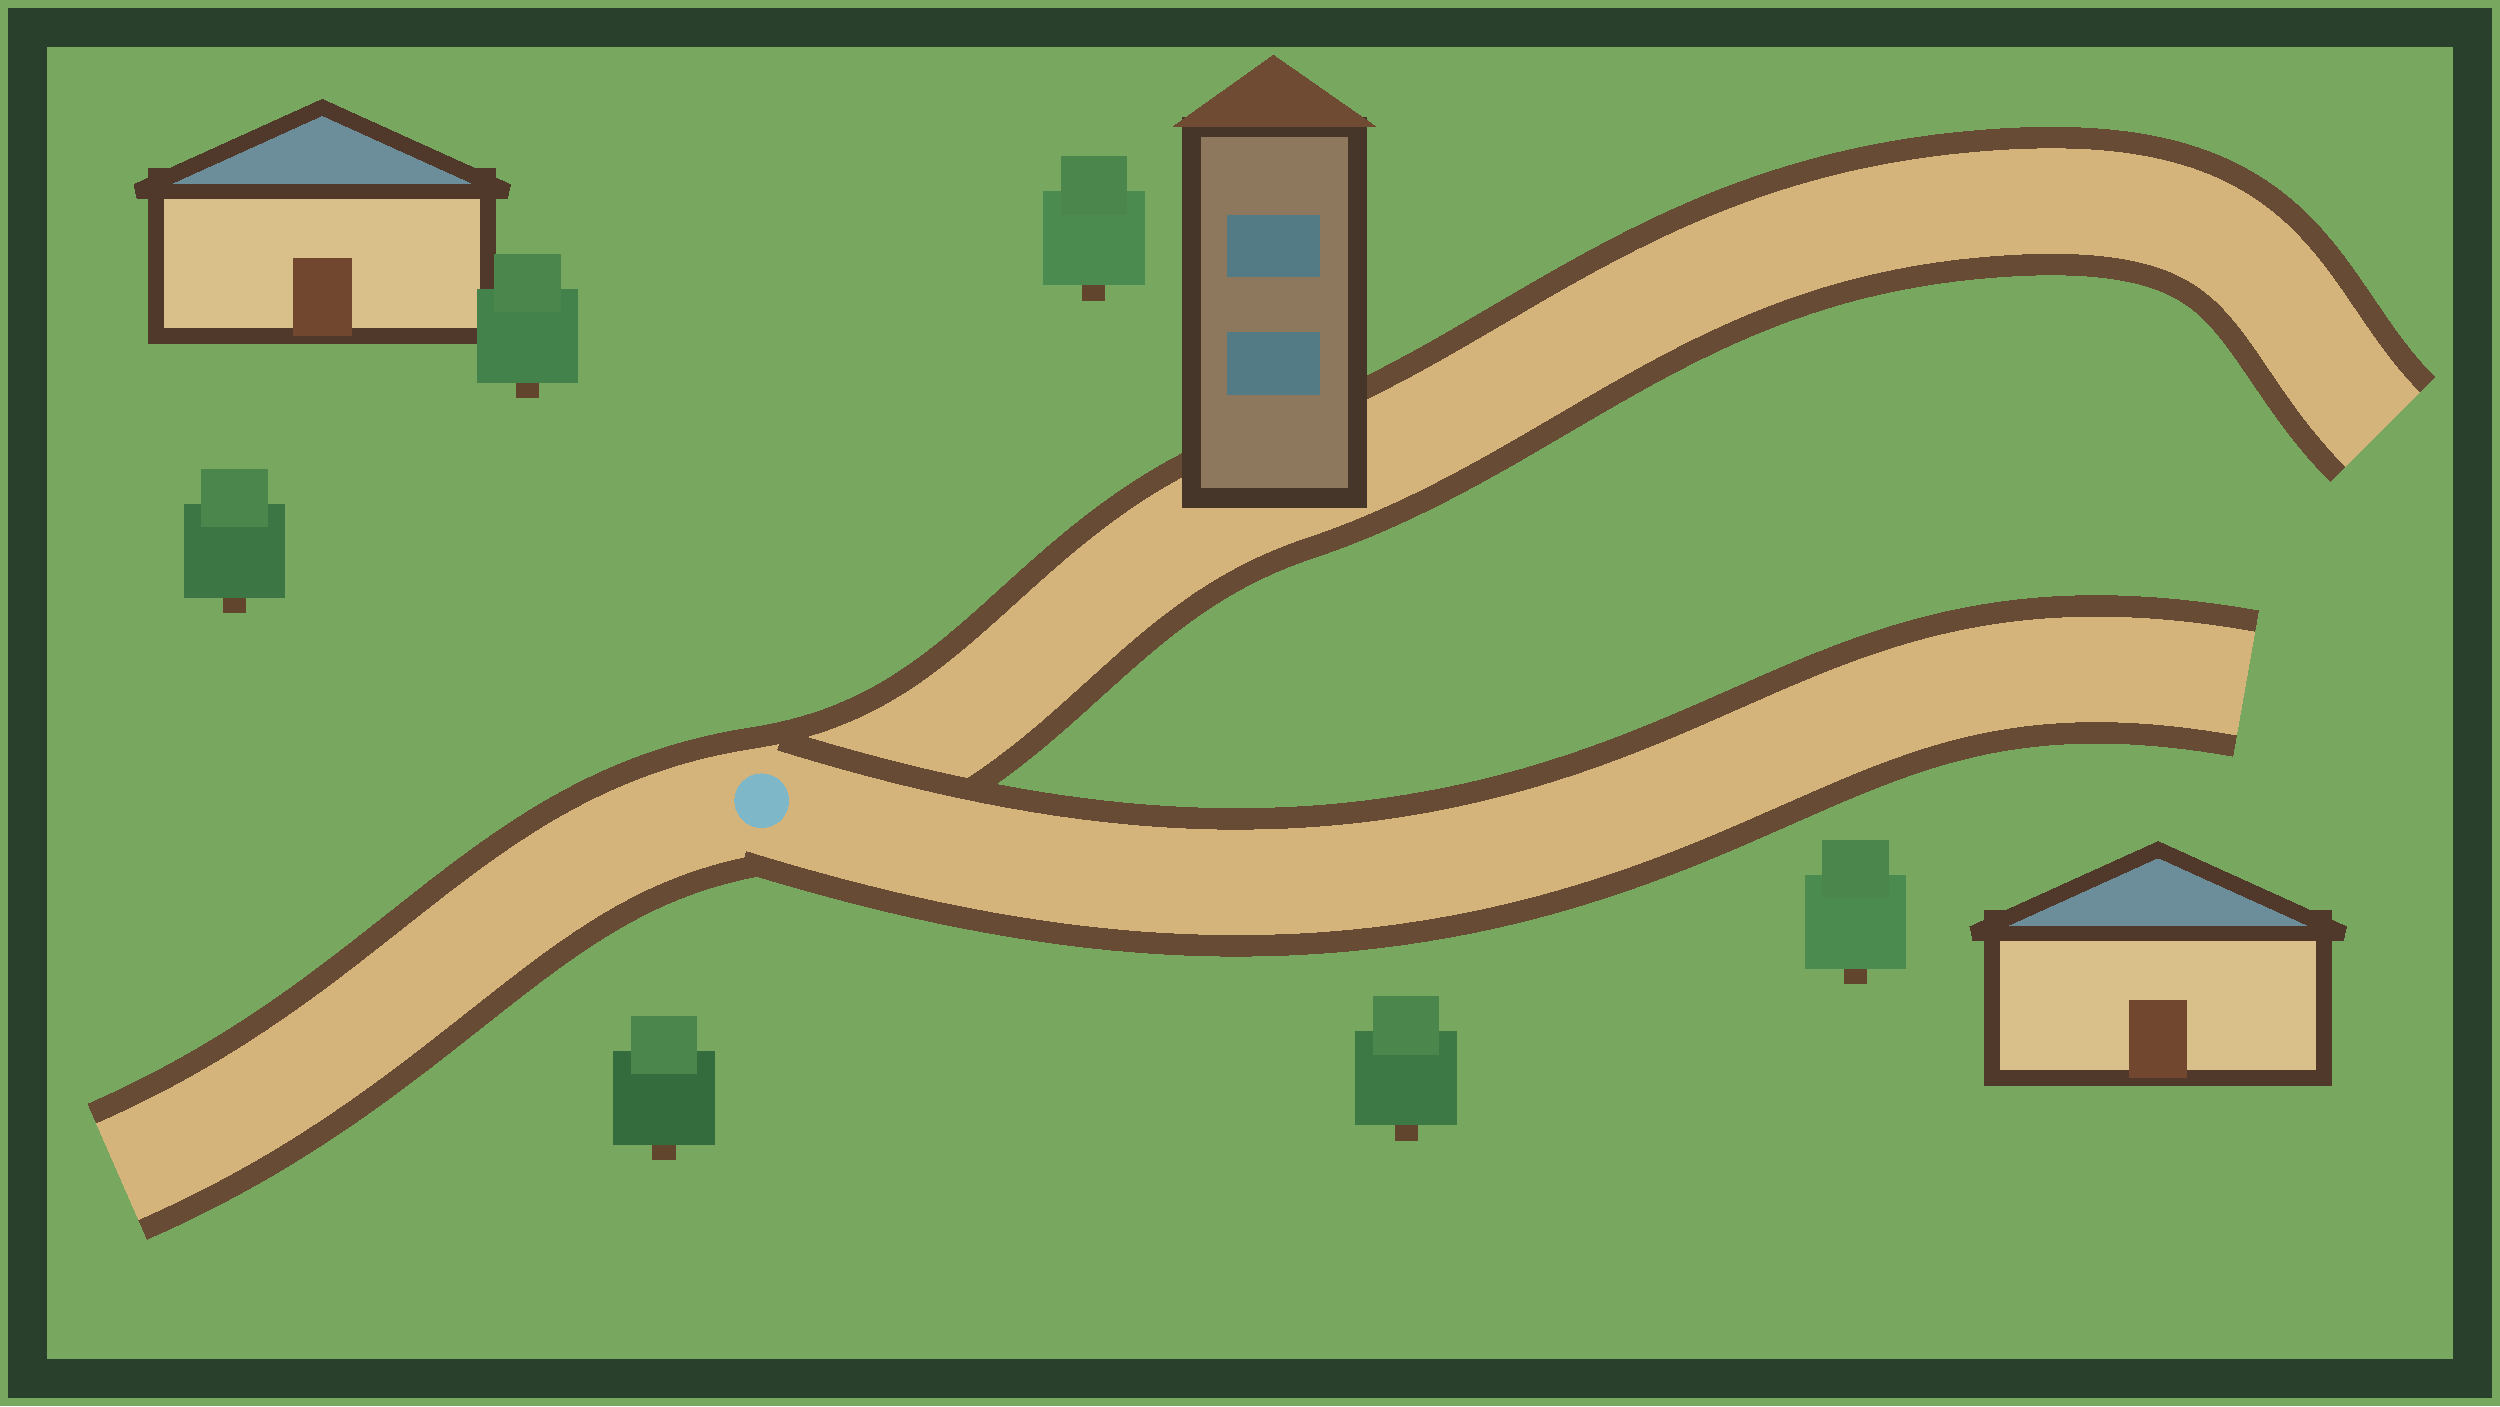
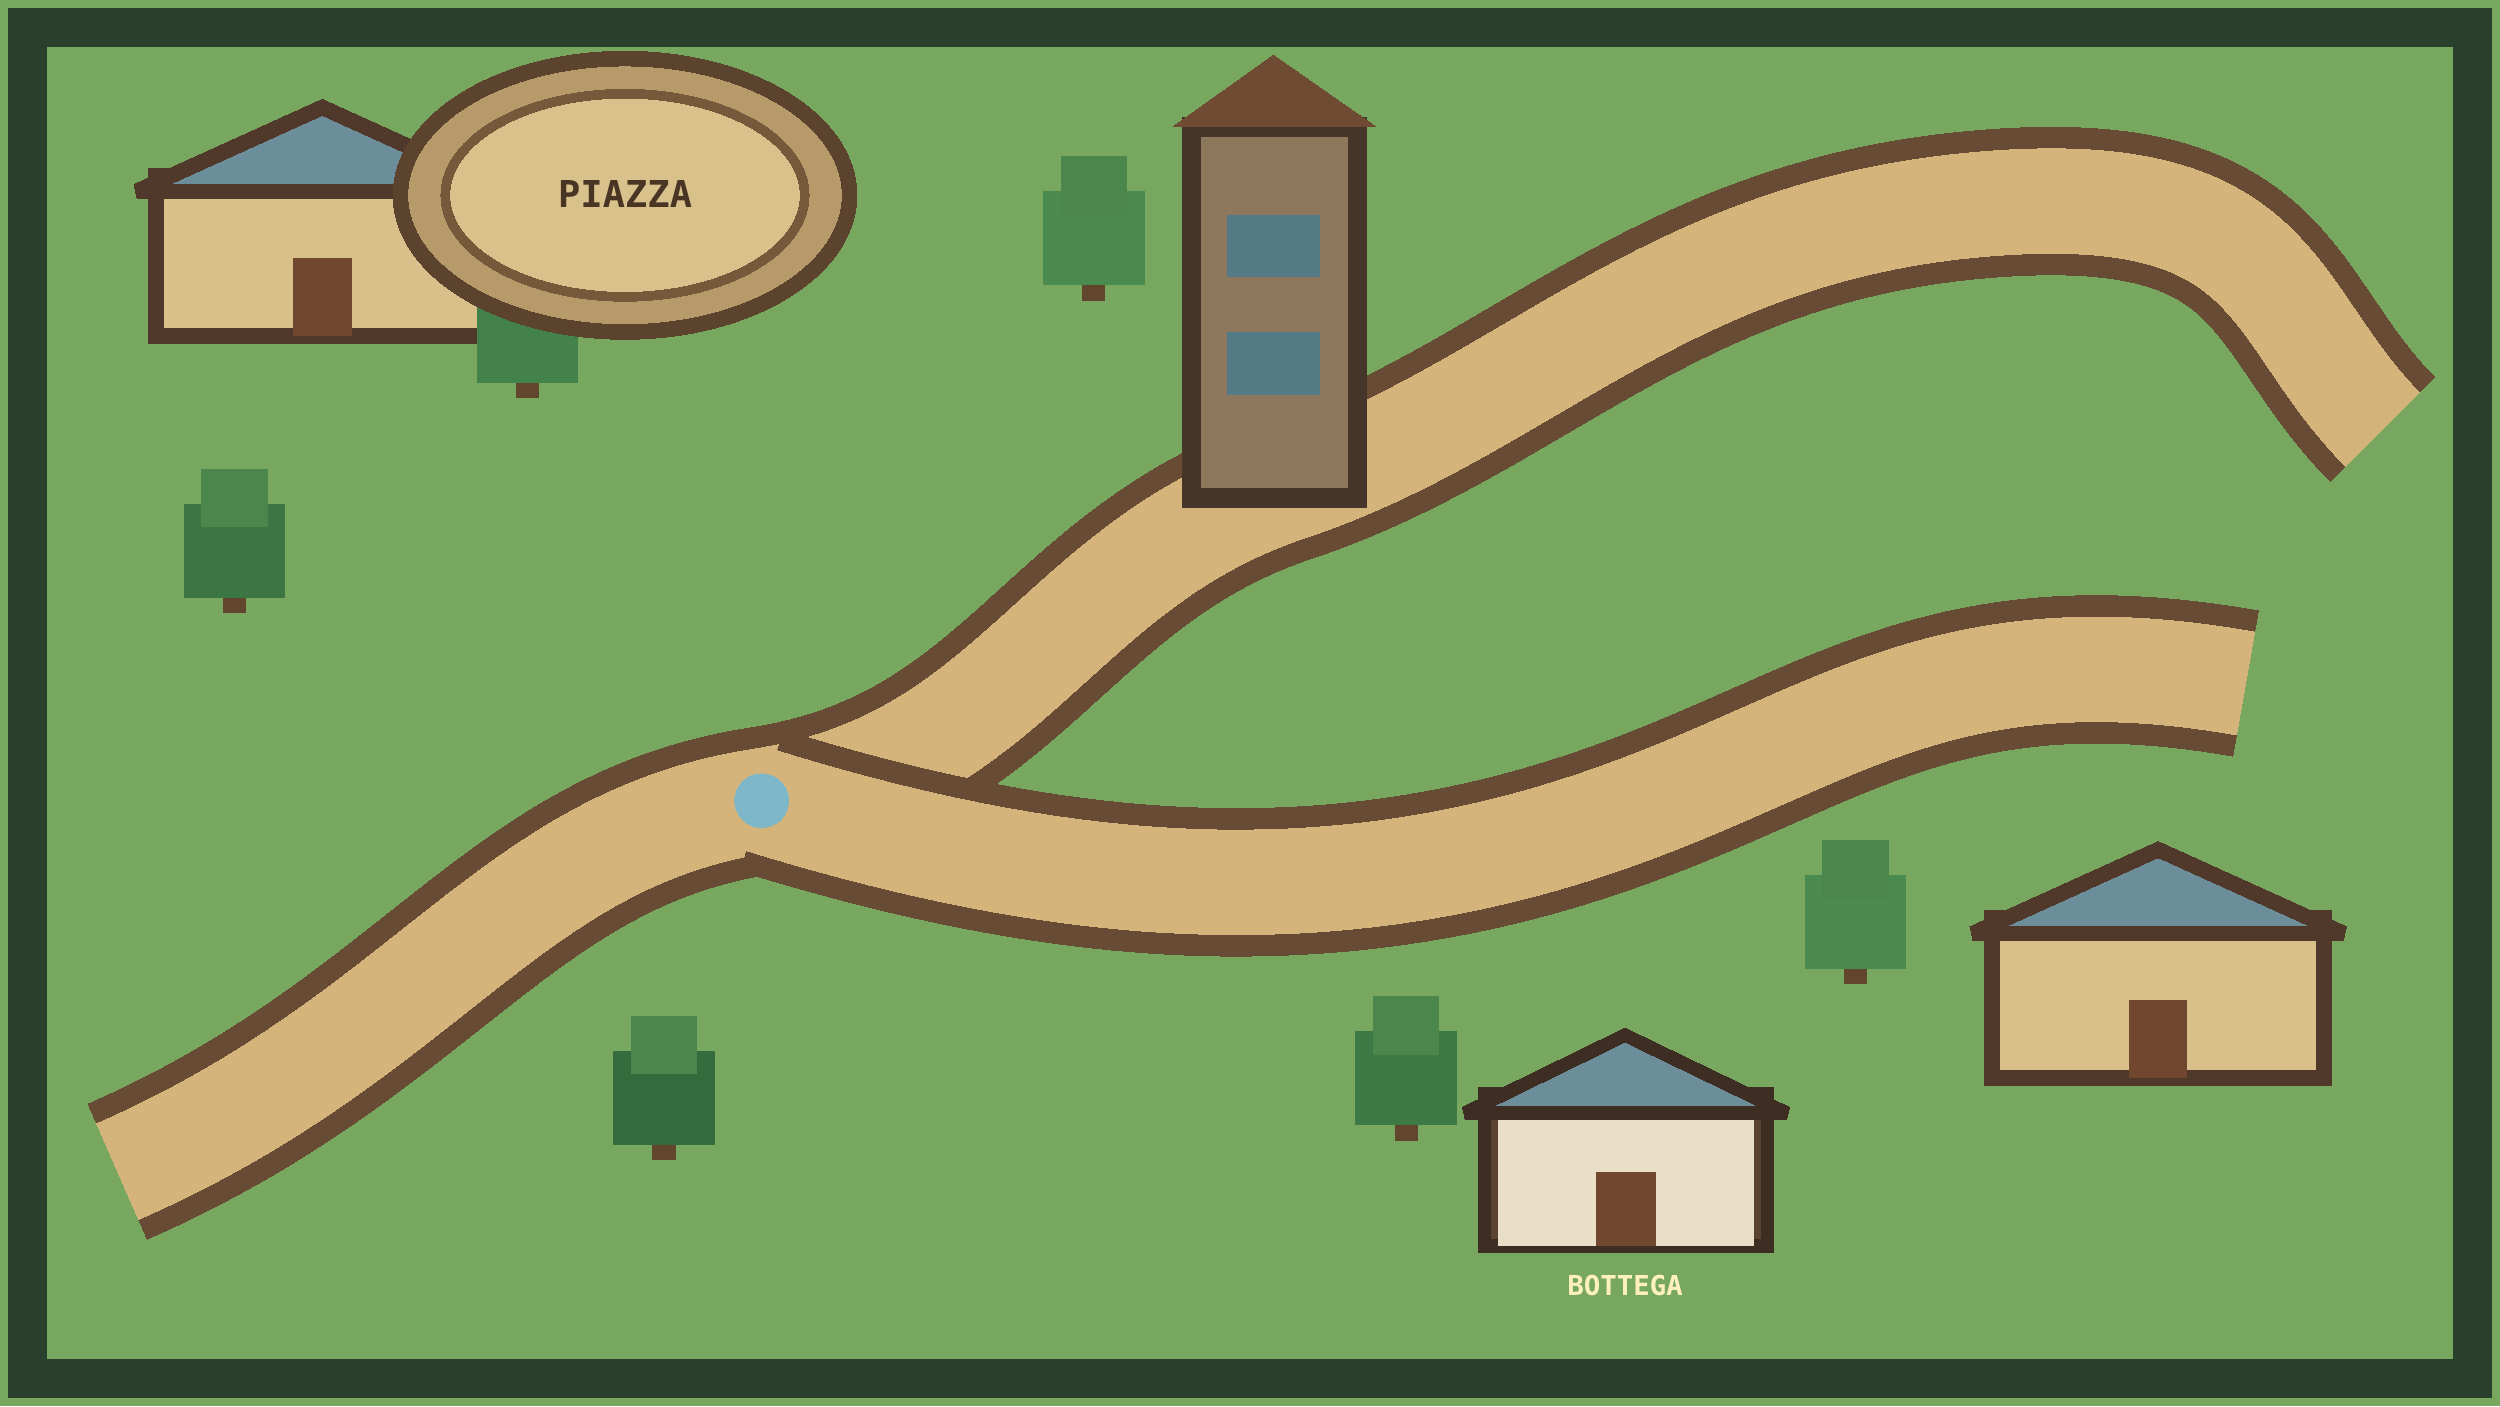
<svg xmlns="http://www.w3.org/2000/svg" width="1280" height="720" viewBox="0 0 1280 720" shape-rendering="crispEdges">
  <rect width="1280" height="720" fill="#78a760" />
  <rect x="14" y="14" width="1252" height="692" fill="none" stroke="#29412c" stroke-width="20" />
  <path d="M60 600C220 530 260 430 390 410S540 290 660 250S850 120 1010 105S1160 160 1220 220" fill="none" stroke="#684b35" stroke-width="76" />
  <path d="M60 600C220 530 260 430 390 410S540 290 660 250S850 120 1010 105S1160 160 1220 220" fill="none" stroke="#d4b47b" stroke-width="54" />
  <path d="M390 410C520 450 650 470 790 430S980 320 1150 350" fill="none" stroke="#684b35" stroke-width="76" />
  <path d="M390 410C520 450 650 470 790 430S980 320 1150 350" fill="none" stroke="#d4b47b" stroke-width="54" />
  <g>
    <rect x="80" y="90" width="170" height="82" fill="#d9c08a" stroke="#50392a" stroke-width="8" />
    <path d="M70 98L165 55L260 98Z" fill="#6b8e9a" stroke="#50392a" stroke-width="8" />
    <rect x="150" y="132" width="30" height="40" fill="#71482f" />
  </g>
  <g>
    <rect x="1020" y="470" width="170" height="82" fill="#d9c08a" stroke="#50392a" stroke-width="8" />
    <path d="M1010 478L1105 435L1200 478Z" fill="#6b8e9a" stroke="#50392a" stroke-width="8" />
    <rect x="1090" y="512" width="30" height="40" fill="#71482f" />
  </g>
  <g transform="translate(120 280)">
    <rect x="-6" y="0" width="12" height="34" fill="#62452d" />
    <rect x="-26" y="-22" width="52" height="48" fill="#3c7645" />
    <rect x="-17" y="-40" width="34" height="30" fill="#4b874d" />
  </g>
  <g transform="translate(270 170)">
    <rect x="-6" y="0" width="12" height="34" fill="#62452d" />
    <rect x="-26" y="-22" width="52" height="48" fill="#43834b" />
    <rect x="-17" y="-40" width="34" height="30" fill="#4b874d" />
  </g>
  <g transform="translate(340 560)">
    <rect x="-6" y="0" width="12" height="34" fill="#62452d" />
    <rect x="-26" y="-22" width="52" height="48" fill="#356c3d" />
    <rect x="-17" y="-40" width="34" height="30" fill="#4b874d" />
  </g>
  <g transform="translate(560 120)">
    <rect x="-6" y="0" width="12" height="34" fill="#62452d" />
    <rect x="-26" y="-22" width="52" height="48" fill="#4b8b50" />
    <rect x="-17" y="-40" width="34" height="30" fill="#4b874d" />
  </g>
  <g transform="translate(720 550)">
    <rect x="-6" y="0" width="12" height="34" fill="#62452d" />
    <rect x="-26" y="-22" width="52" height="48" fill="#3d7945" />
    <rect x="-17" y="-40" width="34" height="30" fill="#4b874d" />
  </g>
  <g transform="translate(950 470)">
    <rect x="-6" y="0" width="12" height="34" fill="#62452d" />
    <rect x="-26" y="-22" width="52" height="48" fill="#4b8b50" />
    <rect x="-17" y="-40" width="34" height="30" fill="#4b874d" />
  </g>
  <g>
    <rect x="610" y="65" width="85" height="190" fill="#8d785e" stroke="#46362a" stroke-width="10" />
    <path d="M600 65L652 28L705 65Z" fill="#704b34" />
    <rect x="628" y="110" width="48" height="32" fill="#527b85" />
    <rect x="628" y="170" width="48" height="32" fill="#527b85" />
  </g>
  <circle cx="390" cy="410" r="14" fill="#7eb7c7" />
+   <g>
+     <ellipse cx="320" cy="100" rx="115" ry="70" fill="#b69a69" stroke="#5b432e" stroke-width="8" />
+     <ellipse cx="320" cy="100" rx="92" ry="52" fill="#d9c18c" stroke="#76583b" stroke-width="5" />
+     <text x="320" y="106" text-anchor="middle" font-family="monospace" font-size="19" font-weight="700" fill="#493524">PIAZZA</text>
+   </g>
+   <g>
+     <rect x="760" y="560" width="145" height="78" fill="#5b4331" stroke="#3e2d23" stroke-width="7" />
+     <rect x="767" y="568" width="131" height="70" fill="#e9dfc9" />
+     <path d="M750 570L832 530L915 570Z" fill="#6b8e9a" stroke="#3e2d23" stroke-width="7" />
+     <rect x="817" y="600" width="31" height="38" fill="#71482f" />
+     <text x="832" y="663" text-anchor="middle" font-family="monospace" font-size="14" font-weight="700" fill="#fff0c0">BOTTEGA</text>
+   </g>
</svg>
